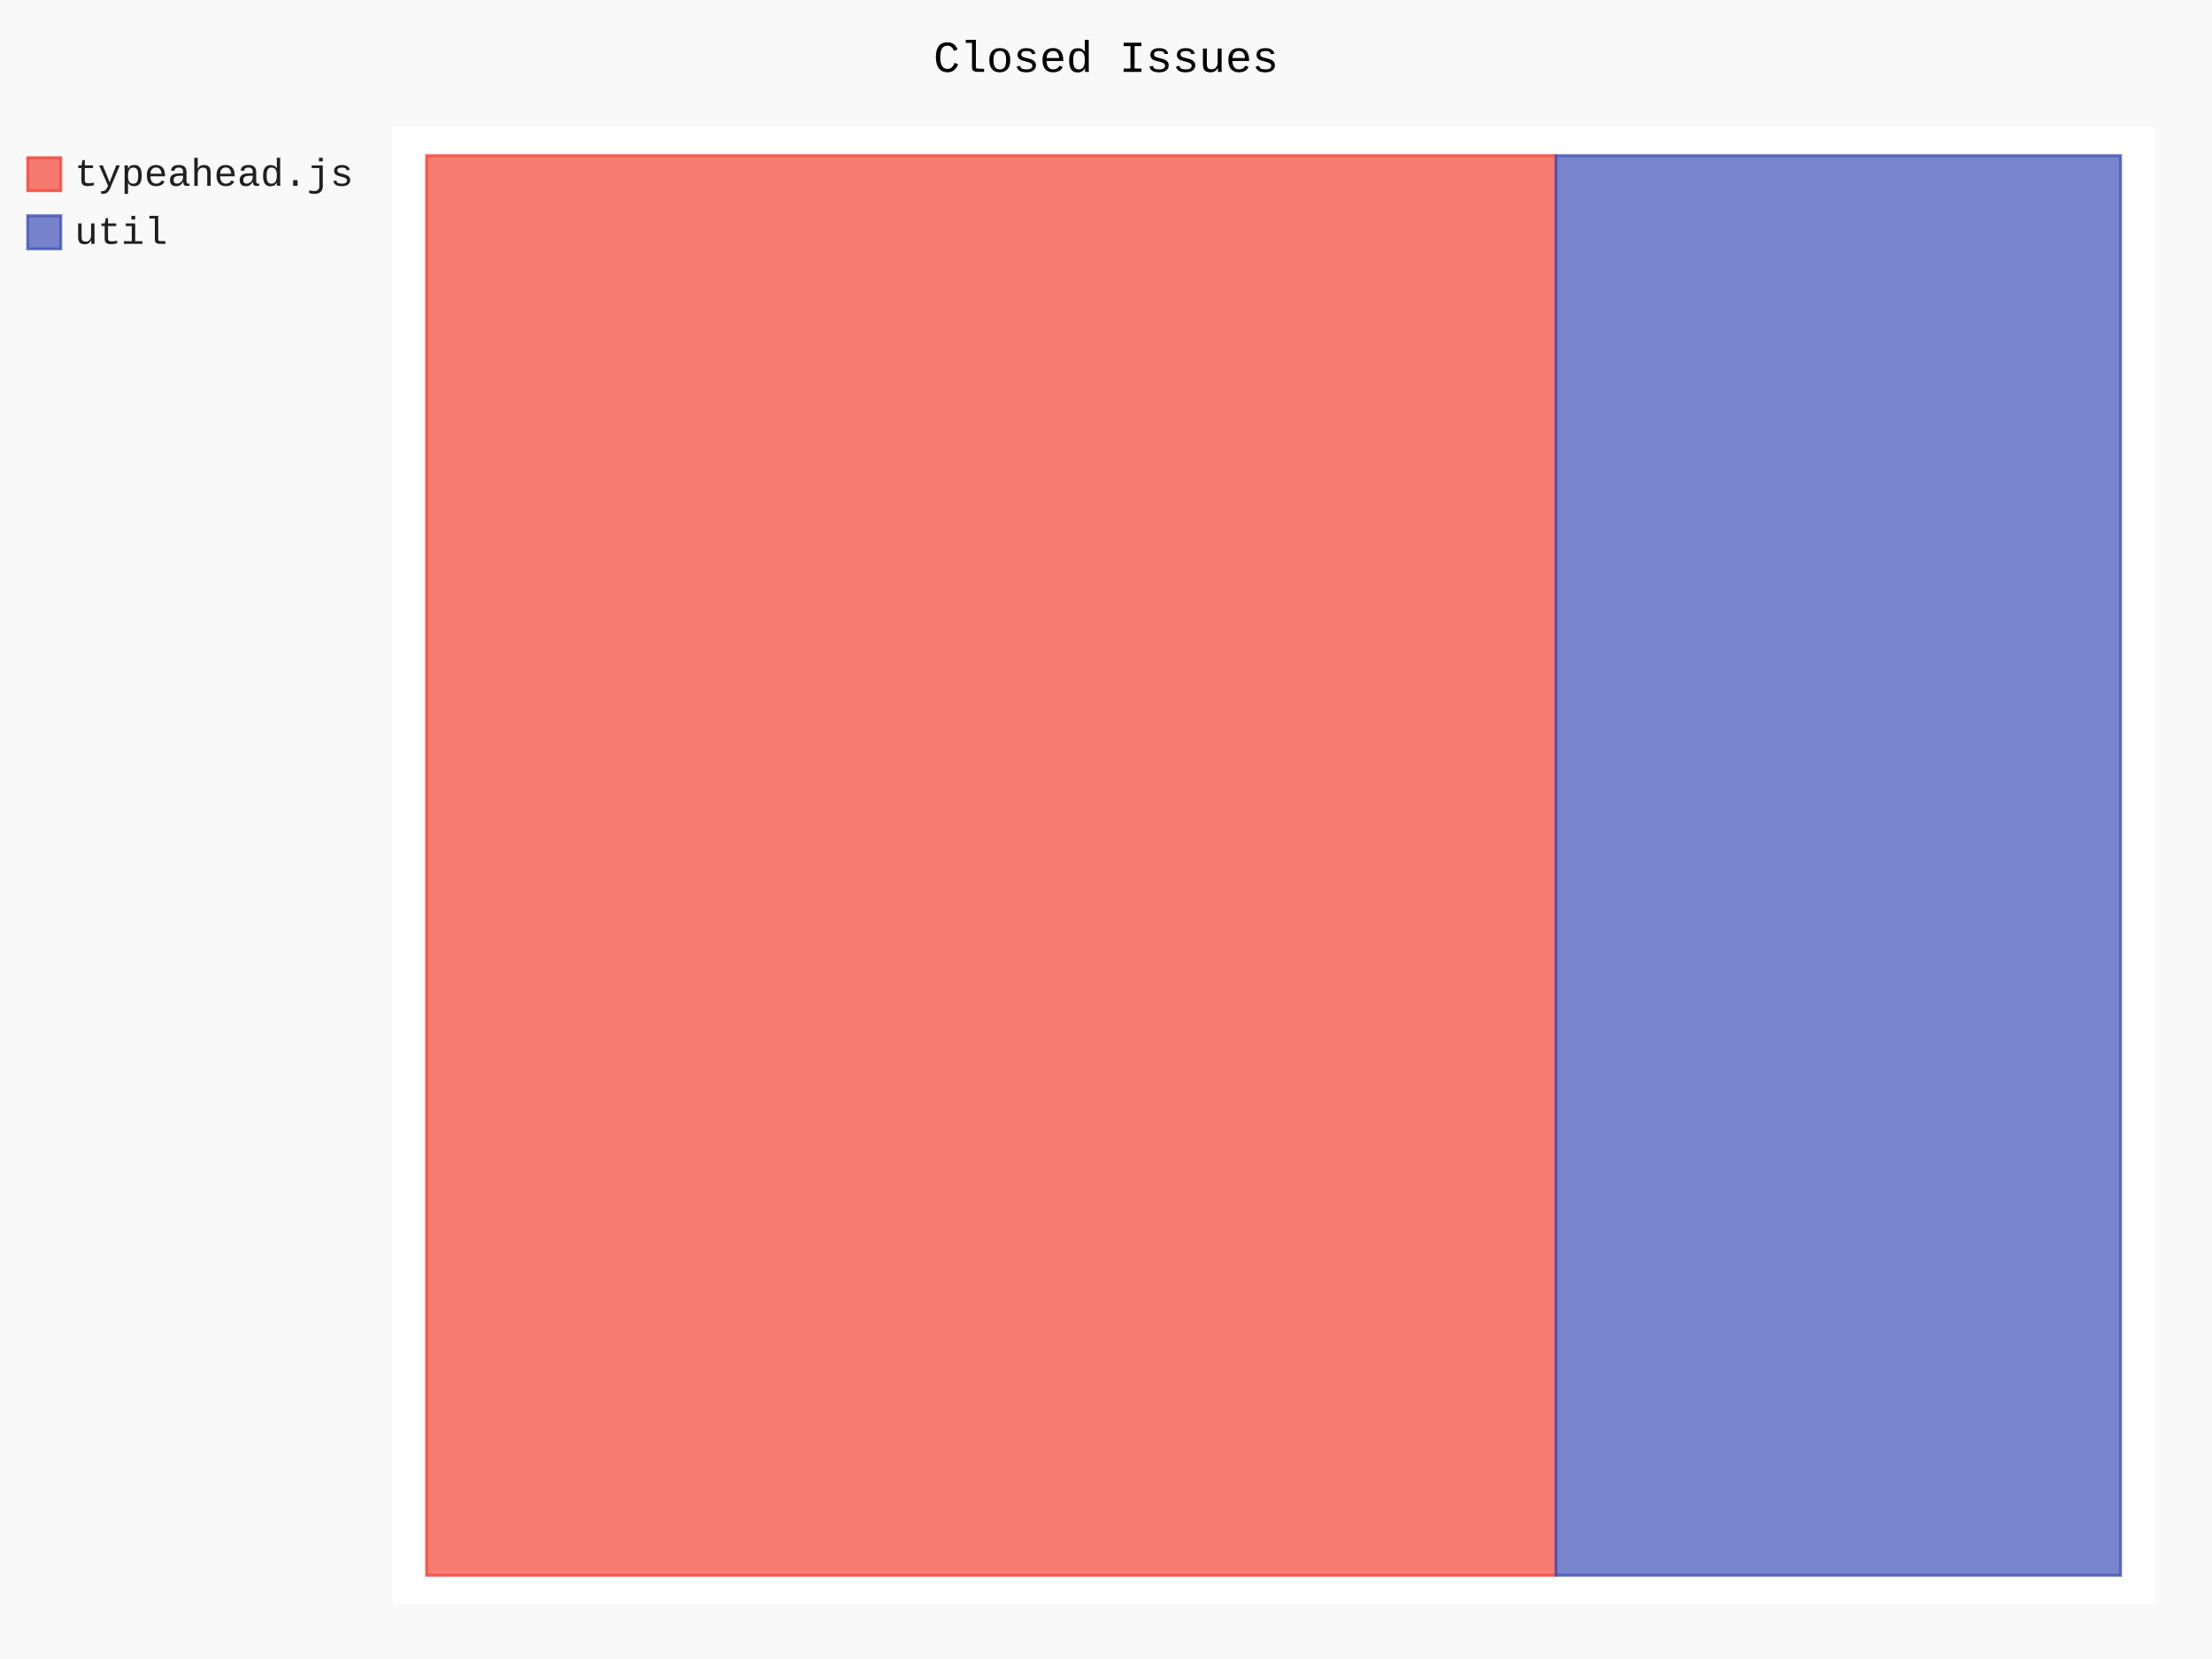
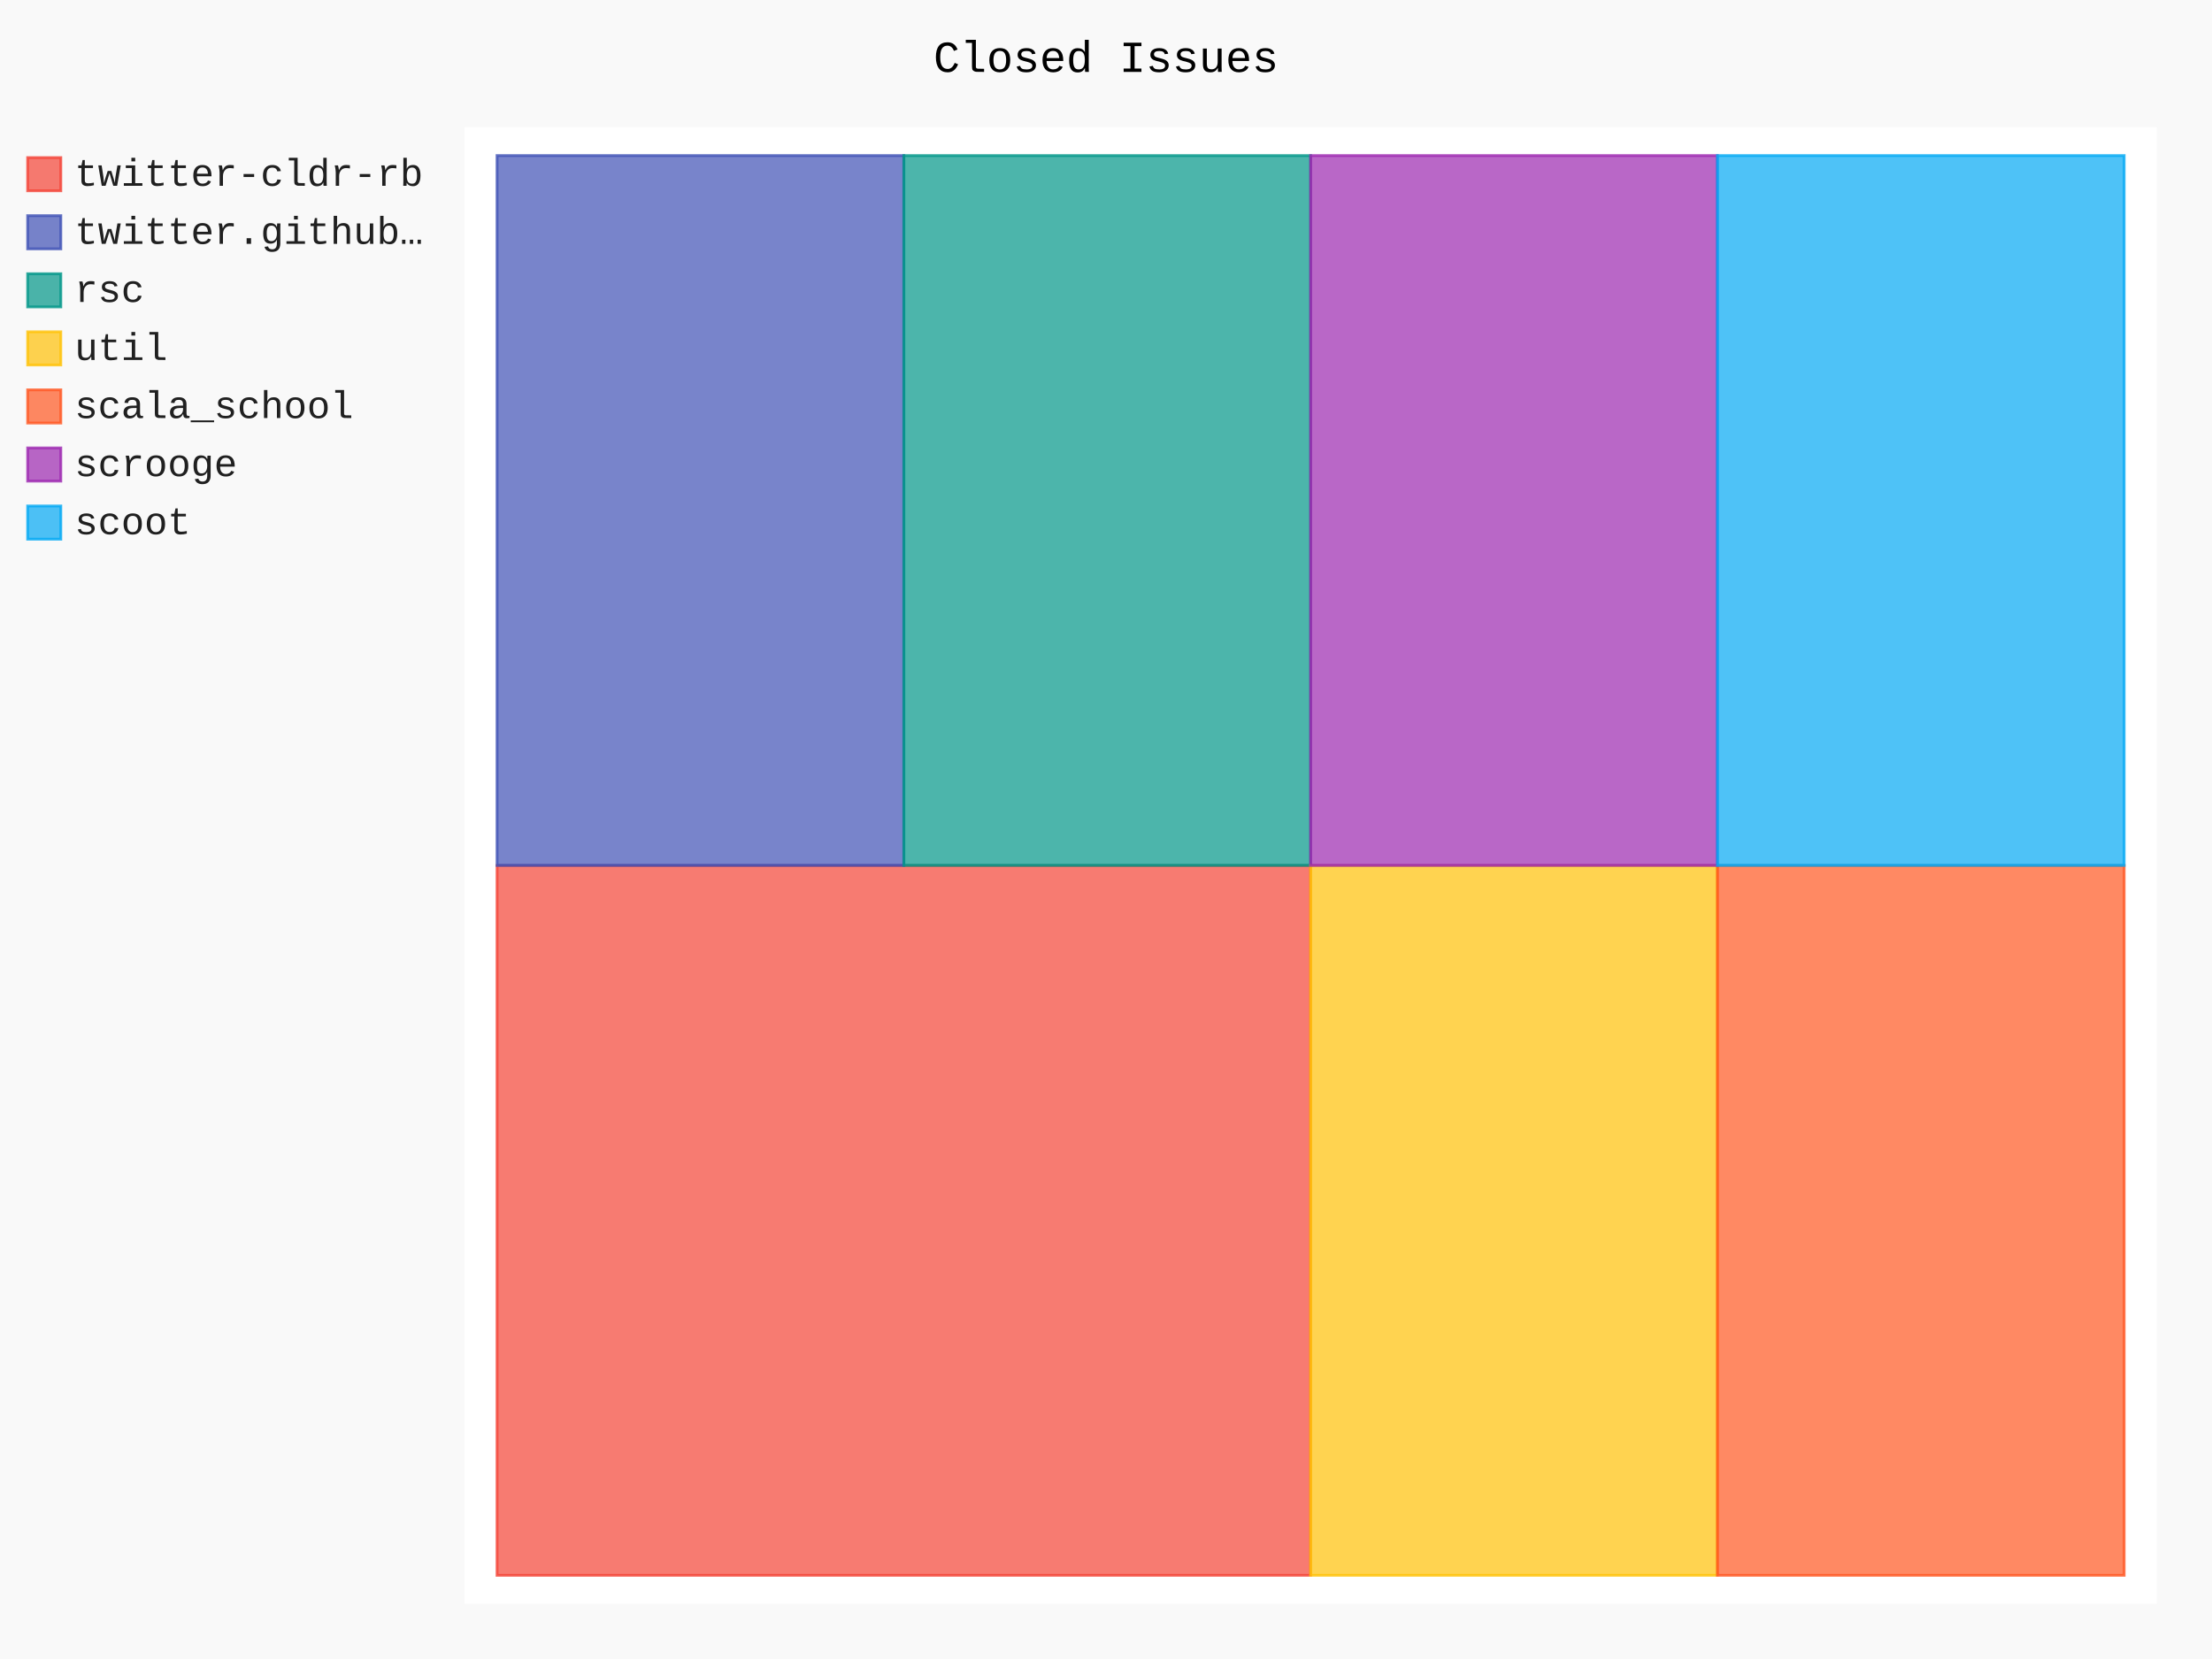
- <svg xmlns="http://www.w3.org/2000/svg" class="pygal-chart" id="chart-b7712644-a2bf-4c4f-9a46-9d1cd98017ee" viewBox="0 0 800 600">
+ <svg xmlns="http://www.w3.org/2000/svg" class="pygal-chart" id="chart-67b2d00f-92dc-4ce1-ac22-45a570c2579c" viewBox="0 0 800 600">
  <defs>
-     <style type="text/css">#chart-b7712644-a2bf-4c4f-9a46-9d1cd98017ee{-webkit-user-select:none;-webkit-font-smoothing:antialiased;font-family:Consolas,"Liberation Mono",Menlo,Courier,monospace}#chart-b7712644-a2bf-4c4f-9a46-9d1cd98017ee .title{font-family:Consolas,"Liberation Mono",Menlo,Courier,monospace;font-size:16px}#chart-b7712644-a2bf-4c4f-9a46-9d1cd98017ee .legends .legend text{font-family:Consolas,"Liberation Mono",Menlo,Courier,monospace;font-size:14px}#chart-b7712644-a2bf-4c4f-9a46-9d1cd98017ee .axis text{font-family:Consolas,"Liberation Mono",Menlo,Courier,monospace;font-size:10px}#chart-b7712644-a2bf-4c4f-9a46-9d1cd98017ee .axis text.major{font-family:Consolas,"Liberation Mono",Menlo,Courier,monospace;font-size:10px}#chart-b7712644-a2bf-4c4f-9a46-9d1cd98017ee .text-overlay text.value{font-family:Consolas,"Liberation Mono",Menlo,Courier,monospace;font-size:16px}#chart-b7712644-a2bf-4c4f-9a46-9d1cd98017ee .text-overlay text.label{font-family:Consolas,"Liberation Mono",Menlo,Courier,monospace;font-size:10px}#chart-b7712644-a2bf-4c4f-9a46-9d1cd98017ee .tooltip{font-family:Consolas,"Liberation Mono",Menlo,Courier,monospace;font-size:14px}#chart-b7712644-a2bf-4c4f-9a46-9d1cd98017ee text.no_data{font-family:Consolas,"Liberation Mono",Menlo,Courier,monospace;font-size:64px}
- #chart-b7712644-a2bf-4c4f-9a46-9d1cd98017ee{background-color:rgba(249,249,249,1)}#chart-b7712644-a2bf-4c4f-9a46-9d1cd98017ee path,#chart-b7712644-a2bf-4c4f-9a46-9d1cd98017ee line,#chart-b7712644-a2bf-4c4f-9a46-9d1cd98017ee rect,#chart-b7712644-a2bf-4c4f-9a46-9d1cd98017ee circle{-webkit-transition:150ms;-moz-transition:150ms;transition:150ms}#chart-b7712644-a2bf-4c4f-9a46-9d1cd98017ee .graph &gt; .background{fill:rgba(249,249,249,1)}#chart-b7712644-a2bf-4c4f-9a46-9d1cd98017ee .plot &gt; .background{fill:rgba(255,255,255,1)}#chart-b7712644-a2bf-4c4f-9a46-9d1cd98017ee .graph{fill:rgba(0,0,0,.87)}#chart-b7712644-a2bf-4c4f-9a46-9d1cd98017ee text.no_data{fill:rgba(0,0,0,1)}#chart-b7712644-a2bf-4c4f-9a46-9d1cd98017ee .title{fill:rgba(0,0,0,1)}#chart-b7712644-a2bf-4c4f-9a46-9d1cd98017ee .legends .legend text{fill:rgba(0,0,0,.87)}#chart-b7712644-a2bf-4c4f-9a46-9d1cd98017ee .legends .legend:hover text{fill:rgba(0,0,0,1)}#chart-b7712644-a2bf-4c4f-9a46-9d1cd98017ee .axis .line{stroke:rgba(0,0,0,1)}#chart-b7712644-a2bf-4c4f-9a46-9d1cd98017ee .axis .guide.line{stroke:rgba(0,0,0,.54)}#chart-b7712644-a2bf-4c4f-9a46-9d1cd98017ee .axis .major.line{stroke:rgba(0,0,0,.87)}#chart-b7712644-a2bf-4c4f-9a46-9d1cd98017ee .axis text.major{fill:rgba(0,0,0,1)}#chart-b7712644-a2bf-4c4f-9a46-9d1cd98017ee .axis.y .guides:hover .guide.line,#chart-b7712644-a2bf-4c4f-9a46-9d1cd98017ee .line-graph .axis.x .guides:hover .guide.line,#chart-b7712644-a2bf-4c4f-9a46-9d1cd98017ee .stackedline-graph .axis.x .guides:hover .guide.line,#chart-b7712644-a2bf-4c4f-9a46-9d1cd98017ee .xy-graph .axis.x .guides:hover .guide.line{stroke:rgba(0,0,0,1)}#chart-b7712644-a2bf-4c4f-9a46-9d1cd98017ee .axis .guides:hover text{fill:rgba(0,0,0,1)}#chart-b7712644-a2bf-4c4f-9a46-9d1cd98017ee .reactive{fill-opacity:.7;stroke-opacity:.8}#chart-b7712644-a2bf-4c4f-9a46-9d1cd98017ee .ci{stroke:rgba(0,0,0,.87)}#chart-b7712644-a2bf-4c4f-9a46-9d1cd98017ee .reactive.active,#chart-b7712644-a2bf-4c4f-9a46-9d1cd98017ee .active .reactive{fill-opacity:.8;stroke-opacity:.9;stroke-width:4}#chart-b7712644-a2bf-4c4f-9a46-9d1cd98017ee .ci .reactive.active{stroke-width:1.5}#chart-b7712644-a2bf-4c4f-9a46-9d1cd98017ee .series text{fill:rgba(0,0,0,1)}#chart-b7712644-a2bf-4c4f-9a46-9d1cd98017ee .tooltip rect{fill:rgba(255,255,255,1);stroke:rgba(0,0,0,1);-webkit-transition:opacity 150ms;-moz-transition:opacity 150ms;transition:opacity 150ms}#chart-b7712644-a2bf-4c4f-9a46-9d1cd98017ee .tooltip .label{fill:rgba(0,0,0,.87)}#chart-b7712644-a2bf-4c4f-9a46-9d1cd98017ee .tooltip .label{fill:rgba(0,0,0,.87)}#chart-b7712644-a2bf-4c4f-9a46-9d1cd98017ee .tooltip .legend{font-size:.8em;fill:rgba(0,0,0,.54)}#chart-b7712644-a2bf-4c4f-9a46-9d1cd98017ee .tooltip .x_label{font-size:.6em;fill:rgba(0,0,0,1)}#chart-b7712644-a2bf-4c4f-9a46-9d1cd98017ee .tooltip .xlink{font-size:.5em;text-decoration:underline}#chart-b7712644-a2bf-4c4f-9a46-9d1cd98017ee .tooltip .value{font-size:1.5em}#chart-b7712644-a2bf-4c4f-9a46-9d1cd98017ee .bound{font-size:.5em}#chart-b7712644-a2bf-4c4f-9a46-9d1cd98017ee .max-value{font-size:.75em;fill:rgba(0,0,0,.54)}#chart-b7712644-a2bf-4c4f-9a46-9d1cd98017ee .map-element{fill:rgba(255,255,255,1);stroke:rgba(0,0,0,.54) !important}#chart-b7712644-a2bf-4c4f-9a46-9d1cd98017ee .map-element .reactive{fill-opacity:inherit;stroke-opacity:inherit}#chart-b7712644-a2bf-4c4f-9a46-9d1cd98017ee .color-0,#chart-b7712644-a2bf-4c4f-9a46-9d1cd98017ee .color-0 a:visited{stroke:#F44336;fill:#F44336}#chart-b7712644-a2bf-4c4f-9a46-9d1cd98017ee .color-1,#chart-b7712644-a2bf-4c4f-9a46-9d1cd98017ee .color-1 a:visited{stroke:#3F51B5;fill:#3F51B5}#chart-b7712644-a2bf-4c4f-9a46-9d1cd98017ee .text-overlay .color-0 text{fill:black}#chart-b7712644-a2bf-4c4f-9a46-9d1cd98017ee .text-overlay .color-1 text{fill:black}
- #chart-b7712644-a2bf-4c4f-9a46-9d1cd98017ee text.no_data{text-anchor:middle}#chart-b7712644-a2bf-4c4f-9a46-9d1cd98017ee .guide.line{fill:none}#chart-b7712644-a2bf-4c4f-9a46-9d1cd98017ee .centered{text-anchor:middle}#chart-b7712644-a2bf-4c4f-9a46-9d1cd98017ee .title{text-anchor:middle}#chart-b7712644-a2bf-4c4f-9a46-9d1cd98017ee .legends .legend text{fill-opacity:1}#chart-b7712644-a2bf-4c4f-9a46-9d1cd98017ee .axis.x text{text-anchor:middle}#chart-b7712644-a2bf-4c4f-9a46-9d1cd98017ee .axis.x:not(.web) text[transform]{text-anchor:start}#chart-b7712644-a2bf-4c4f-9a46-9d1cd98017ee .axis.x:not(.web) text[transform].backwards{text-anchor:end}#chart-b7712644-a2bf-4c4f-9a46-9d1cd98017ee .axis.y text{text-anchor:end}#chart-b7712644-a2bf-4c4f-9a46-9d1cd98017ee .axis.y text[transform].backwards{text-anchor:start}#chart-b7712644-a2bf-4c4f-9a46-9d1cd98017ee .axis.y2 text{text-anchor:start}#chart-b7712644-a2bf-4c4f-9a46-9d1cd98017ee .axis.y2 text[transform].backwards{text-anchor:end}#chart-b7712644-a2bf-4c4f-9a46-9d1cd98017ee .axis .guide.line{stroke-dasharray:4,4}#chart-b7712644-a2bf-4c4f-9a46-9d1cd98017ee .axis .major.guide.line{stroke-dasharray:6,6}#chart-b7712644-a2bf-4c4f-9a46-9d1cd98017ee .horizontal .axis.y .guide.line,#chart-b7712644-a2bf-4c4f-9a46-9d1cd98017ee .horizontal .axis.y2 .guide.line,#chart-b7712644-a2bf-4c4f-9a46-9d1cd98017ee .vertical .axis.x .guide.line{opacity:0}#chart-b7712644-a2bf-4c4f-9a46-9d1cd98017ee .horizontal .axis.always_show .guide.line,#chart-b7712644-a2bf-4c4f-9a46-9d1cd98017ee .vertical .axis.always_show .guide.line{opacity:1 !important}#chart-b7712644-a2bf-4c4f-9a46-9d1cd98017ee .axis.y .guides:hover .guide.line,#chart-b7712644-a2bf-4c4f-9a46-9d1cd98017ee .axis.y2 .guides:hover .guide.line,#chart-b7712644-a2bf-4c4f-9a46-9d1cd98017ee .axis.x .guides:hover .guide.line{opacity:1}#chart-b7712644-a2bf-4c4f-9a46-9d1cd98017ee .axis .guides:hover text{opacity:1}#chart-b7712644-a2bf-4c4f-9a46-9d1cd98017ee .nofill{fill:none}#chart-b7712644-a2bf-4c4f-9a46-9d1cd98017ee .subtle-fill{fill-opacity:.2}#chart-b7712644-a2bf-4c4f-9a46-9d1cd98017ee .dot{stroke-width:1px;fill-opacity:1}#chart-b7712644-a2bf-4c4f-9a46-9d1cd98017ee .dot.active{stroke-width:5px}#chart-b7712644-a2bf-4c4f-9a46-9d1cd98017ee .dot.negative{fill:transparent}#chart-b7712644-a2bf-4c4f-9a46-9d1cd98017ee text,#chart-b7712644-a2bf-4c4f-9a46-9d1cd98017ee tspan{stroke:none !important}#chart-b7712644-a2bf-4c4f-9a46-9d1cd98017ee .series text.active{opacity:1}#chart-b7712644-a2bf-4c4f-9a46-9d1cd98017ee .tooltip rect{fill-opacity:.95;stroke-width:.5}#chart-b7712644-a2bf-4c4f-9a46-9d1cd98017ee .tooltip text{fill-opacity:1}#chart-b7712644-a2bf-4c4f-9a46-9d1cd98017ee .showable{visibility:hidden}#chart-b7712644-a2bf-4c4f-9a46-9d1cd98017ee .showable.shown{visibility:visible}#chart-b7712644-a2bf-4c4f-9a46-9d1cd98017ee .gauge-background{fill:rgba(229,229,229,1);stroke:none}#chart-b7712644-a2bf-4c4f-9a46-9d1cd98017ee .bg-lines{stroke:rgba(249,249,249,1);stroke-width:2px}</style>
+     <style type="text/css">#chart-67b2d00f-92dc-4ce1-ac22-45a570c2579c{-webkit-user-select:none;-webkit-font-smoothing:antialiased;font-family:Consolas,"Liberation Mono",Menlo,Courier,monospace}#chart-67b2d00f-92dc-4ce1-ac22-45a570c2579c .title{font-family:Consolas,"Liberation Mono",Menlo,Courier,monospace;font-size:16px}#chart-67b2d00f-92dc-4ce1-ac22-45a570c2579c .legends .legend text{font-family:Consolas,"Liberation Mono",Menlo,Courier,monospace;font-size:14px}#chart-67b2d00f-92dc-4ce1-ac22-45a570c2579c .axis text{font-family:Consolas,"Liberation Mono",Menlo,Courier,monospace;font-size:10px}#chart-67b2d00f-92dc-4ce1-ac22-45a570c2579c .axis text.major{font-family:Consolas,"Liberation Mono",Menlo,Courier,monospace;font-size:10px}#chart-67b2d00f-92dc-4ce1-ac22-45a570c2579c .text-overlay text.value{font-family:Consolas,"Liberation Mono",Menlo,Courier,monospace;font-size:16px}#chart-67b2d00f-92dc-4ce1-ac22-45a570c2579c .text-overlay text.label{font-family:Consolas,"Liberation Mono",Menlo,Courier,monospace;font-size:10px}#chart-67b2d00f-92dc-4ce1-ac22-45a570c2579c .tooltip{font-family:Consolas,"Liberation Mono",Menlo,Courier,monospace;font-size:14px}#chart-67b2d00f-92dc-4ce1-ac22-45a570c2579c text.no_data{font-family:Consolas,"Liberation Mono",Menlo,Courier,monospace;font-size:64px}
+ #chart-67b2d00f-92dc-4ce1-ac22-45a570c2579c{background-color:rgba(249,249,249,1)}#chart-67b2d00f-92dc-4ce1-ac22-45a570c2579c path,#chart-67b2d00f-92dc-4ce1-ac22-45a570c2579c line,#chart-67b2d00f-92dc-4ce1-ac22-45a570c2579c rect,#chart-67b2d00f-92dc-4ce1-ac22-45a570c2579c circle{-webkit-transition:150ms;-moz-transition:150ms;transition:150ms}#chart-67b2d00f-92dc-4ce1-ac22-45a570c2579c .graph &gt; .background{fill:rgba(249,249,249,1)}#chart-67b2d00f-92dc-4ce1-ac22-45a570c2579c .plot &gt; .background{fill:rgba(255,255,255,1)}#chart-67b2d00f-92dc-4ce1-ac22-45a570c2579c .graph{fill:rgba(0,0,0,.87)}#chart-67b2d00f-92dc-4ce1-ac22-45a570c2579c text.no_data{fill:rgba(0,0,0,1)}#chart-67b2d00f-92dc-4ce1-ac22-45a570c2579c .title{fill:rgba(0,0,0,1)}#chart-67b2d00f-92dc-4ce1-ac22-45a570c2579c .legends .legend text{fill:rgba(0,0,0,.87)}#chart-67b2d00f-92dc-4ce1-ac22-45a570c2579c .legends .legend:hover text{fill:rgba(0,0,0,1)}#chart-67b2d00f-92dc-4ce1-ac22-45a570c2579c .axis .line{stroke:rgba(0,0,0,1)}#chart-67b2d00f-92dc-4ce1-ac22-45a570c2579c .axis .guide.line{stroke:rgba(0,0,0,.54)}#chart-67b2d00f-92dc-4ce1-ac22-45a570c2579c .axis .major.line{stroke:rgba(0,0,0,.87)}#chart-67b2d00f-92dc-4ce1-ac22-45a570c2579c .axis text.major{fill:rgba(0,0,0,1)}#chart-67b2d00f-92dc-4ce1-ac22-45a570c2579c .axis.y .guides:hover .guide.line,#chart-67b2d00f-92dc-4ce1-ac22-45a570c2579c .line-graph .axis.x .guides:hover .guide.line,#chart-67b2d00f-92dc-4ce1-ac22-45a570c2579c .stackedline-graph .axis.x .guides:hover .guide.line,#chart-67b2d00f-92dc-4ce1-ac22-45a570c2579c .xy-graph .axis.x .guides:hover .guide.line{stroke:rgba(0,0,0,1)}#chart-67b2d00f-92dc-4ce1-ac22-45a570c2579c .axis .guides:hover text{fill:rgba(0,0,0,1)}#chart-67b2d00f-92dc-4ce1-ac22-45a570c2579c .reactive{fill-opacity:.7;stroke-opacity:.8}#chart-67b2d00f-92dc-4ce1-ac22-45a570c2579c .ci{stroke:rgba(0,0,0,.87)}#chart-67b2d00f-92dc-4ce1-ac22-45a570c2579c .reactive.active,#chart-67b2d00f-92dc-4ce1-ac22-45a570c2579c .active .reactive{fill-opacity:.8;stroke-opacity:.9;stroke-width:4}#chart-67b2d00f-92dc-4ce1-ac22-45a570c2579c .ci .reactive.active{stroke-width:1.5}#chart-67b2d00f-92dc-4ce1-ac22-45a570c2579c .series text{fill:rgba(0,0,0,1)}#chart-67b2d00f-92dc-4ce1-ac22-45a570c2579c .tooltip rect{fill:rgba(255,255,255,1);stroke:rgba(0,0,0,1);-webkit-transition:opacity 150ms;-moz-transition:opacity 150ms;transition:opacity 150ms}#chart-67b2d00f-92dc-4ce1-ac22-45a570c2579c .tooltip .label{fill:rgba(0,0,0,.87)}#chart-67b2d00f-92dc-4ce1-ac22-45a570c2579c .tooltip .label{fill:rgba(0,0,0,.87)}#chart-67b2d00f-92dc-4ce1-ac22-45a570c2579c .tooltip .legend{font-size:.8em;fill:rgba(0,0,0,.54)}#chart-67b2d00f-92dc-4ce1-ac22-45a570c2579c .tooltip .x_label{font-size:.6em;fill:rgba(0,0,0,1)}#chart-67b2d00f-92dc-4ce1-ac22-45a570c2579c .tooltip .xlink{font-size:.5em;text-decoration:underline}#chart-67b2d00f-92dc-4ce1-ac22-45a570c2579c .tooltip .value{font-size:1.5em}#chart-67b2d00f-92dc-4ce1-ac22-45a570c2579c .bound{font-size:.5em}#chart-67b2d00f-92dc-4ce1-ac22-45a570c2579c .max-value{font-size:.75em;fill:rgba(0,0,0,.54)}#chart-67b2d00f-92dc-4ce1-ac22-45a570c2579c .map-element{fill:rgba(255,255,255,1);stroke:rgba(0,0,0,.54) !important}#chart-67b2d00f-92dc-4ce1-ac22-45a570c2579c .map-element .reactive{fill-opacity:inherit;stroke-opacity:inherit}#chart-67b2d00f-92dc-4ce1-ac22-45a570c2579c .color-0,#chart-67b2d00f-92dc-4ce1-ac22-45a570c2579c .color-0 a:visited{stroke:#F44336;fill:#F44336}#chart-67b2d00f-92dc-4ce1-ac22-45a570c2579c .color-1,#chart-67b2d00f-92dc-4ce1-ac22-45a570c2579c .color-1 a:visited{stroke:#3F51B5;fill:#3F51B5}#chart-67b2d00f-92dc-4ce1-ac22-45a570c2579c .color-2,#chart-67b2d00f-92dc-4ce1-ac22-45a570c2579c .color-2 a:visited{stroke:#009688;fill:#009688}#chart-67b2d00f-92dc-4ce1-ac22-45a570c2579c .color-3,#chart-67b2d00f-92dc-4ce1-ac22-45a570c2579c .color-3 a:visited{stroke:#FFC107;fill:#FFC107}#chart-67b2d00f-92dc-4ce1-ac22-45a570c2579c .color-4,#chart-67b2d00f-92dc-4ce1-ac22-45a570c2579c .color-4 a:visited{stroke:#FF5722;fill:#FF5722}#chart-67b2d00f-92dc-4ce1-ac22-45a570c2579c .color-5,#chart-67b2d00f-92dc-4ce1-ac22-45a570c2579c .color-5 a:visited{stroke:#9C27B0;fill:#9C27B0}#chart-67b2d00f-92dc-4ce1-ac22-45a570c2579c .color-6,#chart-67b2d00f-92dc-4ce1-ac22-45a570c2579c .color-6 a:visited{stroke:#03A9F4;fill:#03A9F4}#chart-67b2d00f-92dc-4ce1-ac22-45a570c2579c .text-overlay .color-0 text{fill:black}#chart-67b2d00f-92dc-4ce1-ac22-45a570c2579c .text-overlay .color-1 text{fill:black}#chart-67b2d00f-92dc-4ce1-ac22-45a570c2579c .text-overlay .color-2 text{fill:black}#chart-67b2d00f-92dc-4ce1-ac22-45a570c2579c .text-overlay .color-3 text{fill:black}#chart-67b2d00f-92dc-4ce1-ac22-45a570c2579c .text-overlay .color-4 text{fill:black}#chart-67b2d00f-92dc-4ce1-ac22-45a570c2579c .text-overlay .color-5 text{fill:black}#chart-67b2d00f-92dc-4ce1-ac22-45a570c2579c .text-overlay .color-6 text{fill:black}
+ #chart-67b2d00f-92dc-4ce1-ac22-45a570c2579c text.no_data{text-anchor:middle}#chart-67b2d00f-92dc-4ce1-ac22-45a570c2579c .guide.line{fill:none}#chart-67b2d00f-92dc-4ce1-ac22-45a570c2579c .centered{text-anchor:middle}#chart-67b2d00f-92dc-4ce1-ac22-45a570c2579c .title{text-anchor:middle}#chart-67b2d00f-92dc-4ce1-ac22-45a570c2579c .legends .legend text{fill-opacity:1}#chart-67b2d00f-92dc-4ce1-ac22-45a570c2579c .axis.x text{text-anchor:middle}#chart-67b2d00f-92dc-4ce1-ac22-45a570c2579c .axis.x:not(.web) text[transform]{text-anchor:start}#chart-67b2d00f-92dc-4ce1-ac22-45a570c2579c .axis.x:not(.web) text[transform].backwards{text-anchor:end}#chart-67b2d00f-92dc-4ce1-ac22-45a570c2579c .axis.y text{text-anchor:end}#chart-67b2d00f-92dc-4ce1-ac22-45a570c2579c .axis.y text[transform].backwards{text-anchor:start}#chart-67b2d00f-92dc-4ce1-ac22-45a570c2579c .axis.y2 text{text-anchor:start}#chart-67b2d00f-92dc-4ce1-ac22-45a570c2579c .axis.y2 text[transform].backwards{text-anchor:end}#chart-67b2d00f-92dc-4ce1-ac22-45a570c2579c .axis .guide.line{stroke-dasharray:4,4}#chart-67b2d00f-92dc-4ce1-ac22-45a570c2579c .axis .major.guide.line{stroke-dasharray:6,6}#chart-67b2d00f-92dc-4ce1-ac22-45a570c2579c .horizontal .axis.y .guide.line,#chart-67b2d00f-92dc-4ce1-ac22-45a570c2579c .horizontal .axis.y2 .guide.line,#chart-67b2d00f-92dc-4ce1-ac22-45a570c2579c .vertical .axis.x .guide.line{opacity:0}#chart-67b2d00f-92dc-4ce1-ac22-45a570c2579c .horizontal .axis.always_show .guide.line,#chart-67b2d00f-92dc-4ce1-ac22-45a570c2579c .vertical .axis.always_show .guide.line{opacity:1 !important}#chart-67b2d00f-92dc-4ce1-ac22-45a570c2579c .axis.y .guides:hover .guide.line,#chart-67b2d00f-92dc-4ce1-ac22-45a570c2579c .axis.y2 .guides:hover .guide.line,#chart-67b2d00f-92dc-4ce1-ac22-45a570c2579c .axis.x .guides:hover .guide.line{opacity:1}#chart-67b2d00f-92dc-4ce1-ac22-45a570c2579c .axis .guides:hover text{opacity:1}#chart-67b2d00f-92dc-4ce1-ac22-45a570c2579c .nofill{fill:none}#chart-67b2d00f-92dc-4ce1-ac22-45a570c2579c .subtle-fill{fill-opacity:.2}#chart-67b2d00f-92dc-4ce1-ac22-45a570c2579c .dot{stroke-width:1px;fill-opacity:1}#chart-67b2d00f-92dc-4ce1-ac22-45a570c2579c .dot.active{stroke-width:5px}#chart-67b2d00f-92dc-4ce1-ac22-45a570c2579c .dot.negative{fill:transparent}#chart-67b2d00f-92dc-4ce1-ac22-45a570c2579c text,#chart-67b2d00f-92dc-4ce1-ac22-45a570c2579c tspan{stroke:none !important}#chart-67b2d00f-92dc-4ce1-ac22-45a570c2579c .series text.active{opacity:1}#chart-67b2d00f-92dc-4ce1-ac22-45a570c2579c .tooltip rect{fill-opacity:.95;stroke-width:.5}#chart-67b2d00f-92dc-4ce1-ac22-45a570c2579c .tooltip text{fill-opacity:1}#chart-67b2d00f-92dc-4ce1-ac22-45a570c2579c .showable{visibility:hidden}#chart-67b2d00f-92dc-4ce1-ac22-45a570c2579c .showable.shown{visibility:visible}#chart-67b2d00f-92dc-4ce1-ac22-45a570c2579c .gauge-background{fill:rgba(229,229,229,1);stroke:none}#chart-67b2d00f-92dc-4ce1-ac22-45a570c2579c .bg-lines{stroke:rgba(249,249,249,1);stroke-width:2px}</style>
  </defs>
  <g class="graph treemap-graph vertical">
    <rect class="background" height="600" width="800" x="0" y="0" />
-     <g class="plot" transform="translate(142, 46)">
-       <rect class="background" height="534" width="637.2" x="0" y="0" />
+     <g class="plot" transform="translate(168, 46)">
+       <rect class="background" height="534" width="612.0" x="0" y="0" />
      <g class="series serie-0 color-0">
        <g class="rects">
          <g class="rect">
-             <rect class="rect reactive tooltip-trigger" height="513.462" width="408.462" x="12.254" y="10.269" />
+             <rect class="rect reactive tooltip-trigger" height="256.731" width="294.231" x="11.769" y="267.0" />
          </g>
        </g>
      </g>
      <g class="series serie-1 color-1">
        <g class="rects">
          <g class="rect">
-             <rect class="rect reactive tooltip-trigger" height="513.462" width="204.231" x="420.715" y="10.269" />
+             <rect class="rect reactive tooltip-trigger" height="256.731" width="147.115" x="11.769" y="10.269" />
+           </g>
+         </g>
+       </g>
+       <g class="series serie-2 color-2">
+         <g class="rects">
+           <g class="rect">
+             <rect class="rect reactive tooltip-trigger" height="256.731" width="147.115" x="158.885" y="10.269" />
+           </g>
+         </g>
+       </g>
+       <g class="series serie-3 color-3">
+         <g class="rects">
+           <g class="rect">
+             <rect class="rect reactive tooltip-trigger" height="256.731" width="147.115" x="306.0" y="267.0" />
+           </g>
+         </g>
+       </g>
+       <g class="series serie-4 color-4">
+         <g class="rects">
+           <g class="rect">
+             <rect class="rect reactive tooltip-trigger" height="256.731" width="147.115" x="453.115" y="267.0" />
+           </g>
+         </g>
+       </g>
+       <g class="series serie-5 color-5">
+         <g class="rects">
+           <g class="rect">
+             <rect class="rect reactive tooltip-trigger" height="256.731" width="147.115" x="306.0" y="10.269" />
+           </g>
+         </g>
+       </g>
+       <g class="series serie-6 color-6">
+         <g class="rects">
+           <g class="rect">
+             <rect class="rect reactive tooltip-trigger" height="256.731" width="147.115" x="453.115" y="10.269" />
          </g>
        </g>
      </g>
    </g>
    <g class="titles">
      <text class="title plot_title" x="400.0" y="26">Closed Issues</text>
    </g>
-     <g class="plot overlay" transform="translate(142, 46)">
+     <g class="plot overlay" transform="translate(168, 46)">
      <g class="series serie-0 color-0" />
      <g class="series serie-1 color-1" />
+       <g class="series serie-2 color-2" />
+       <g class="series serie-3 color-3" />
+       <g class="series serie-4 color-4" />
+       <g class="series serie-5 color-5" />
+       <g class="series serie-6 color-6" />
    </g>
-     <g class="plot text-overlay" transform="translate(142, 46)">
+     <g class="plot text-overlay" transform="translate(168, 46)">
      <g class="series serie-0 color-0" />
      <g class="series serie-1 color-1" />
+       <g class="series serie-2 color-2" />
+       <g class="series serie-3 color-3" />
+       <g class="series serie-4 color-4" />
+       <g class="series serie-5 color-5" />
+       <g class="series serie-6 color-6" />
    </g>
-     <g class="plot tooltip-overlay" transform="translate(142, 46)">
+     <g class="plot tooltip-overlay" transform="translate(168, 46)">
      <g class="tooltip" style="opacity: 0" transform="translate(0 0)">
        <rect class="tooltip-box" height="0" rx="0" ry="0" width="0" />
        <g class="text" />
      </g>
    </g>
    <g class="legends" transform="translate(10, 56)">
      <g class="legend reactive activate-serie" id="activate-serie-0">
        <rect class="color-0 reactive" height="12" width="12" x="0.0" y="1.0" />
-         <text x="17.0" y="11.2">typeahead.js</text>
+         <text x="17.0" y="11.2">twitter-cldr-rb</text>
      </g>
      <g class="legend reactive activate-serie" id="activate-serie-1">
        <rect class="color-1 reactive" height="12" width="12" x="0.0" y="22.0" />
-         <text x="17.0" y="32.2">util</text>
+         <text x="17.0" y="32.2">twitter.github…</text>
+       </g>
+       <g class="legend reactive activate-serie" id="activate-serie-2">
+         <rect class="color-2 reactive" height="12" width="12" x="0.0" y="43.0" />
+         <text x="17.0" y="53.2">rsc</text>
+       </g>
+       <g class="legend reactive activate-serie" id="activate-serie-3">
+         <rect class="color-3 reactive" height="12" width="12" x="0.0" y="64.0" />
+         <text x="17.0" y="74.2">util</text>
+       </g>
+       <g class="legend reactive activate-serie" id="activate-serie-4">
+         <rect class="color-4 reactive" height="12" width="12" x="0.0" y="85.0" />
+         <text x="17.0" y="95.2">scala_school</text>
+       </g>
+       <g class="legend reactive activate-serie" id="activate-serie-5">
+         <rect class="color-5 reactive" height="12" width="12" x="0.0" y="106.0" />
+         <text x="17.0" y="116.2">scrooge</text>
+       </g>
+       <g class="legend reactive activate-serie" id="activate-serie-6">
+         <rect class="color-6 reactive" height="12" width="12" x="0.0" y="127.0" />
+         <text x="17.0" y="137.2">scoot</text>
      </g>
    </g>
    <g class="legends" transform="translate(790, 56)" />
  </g>
</svg>
